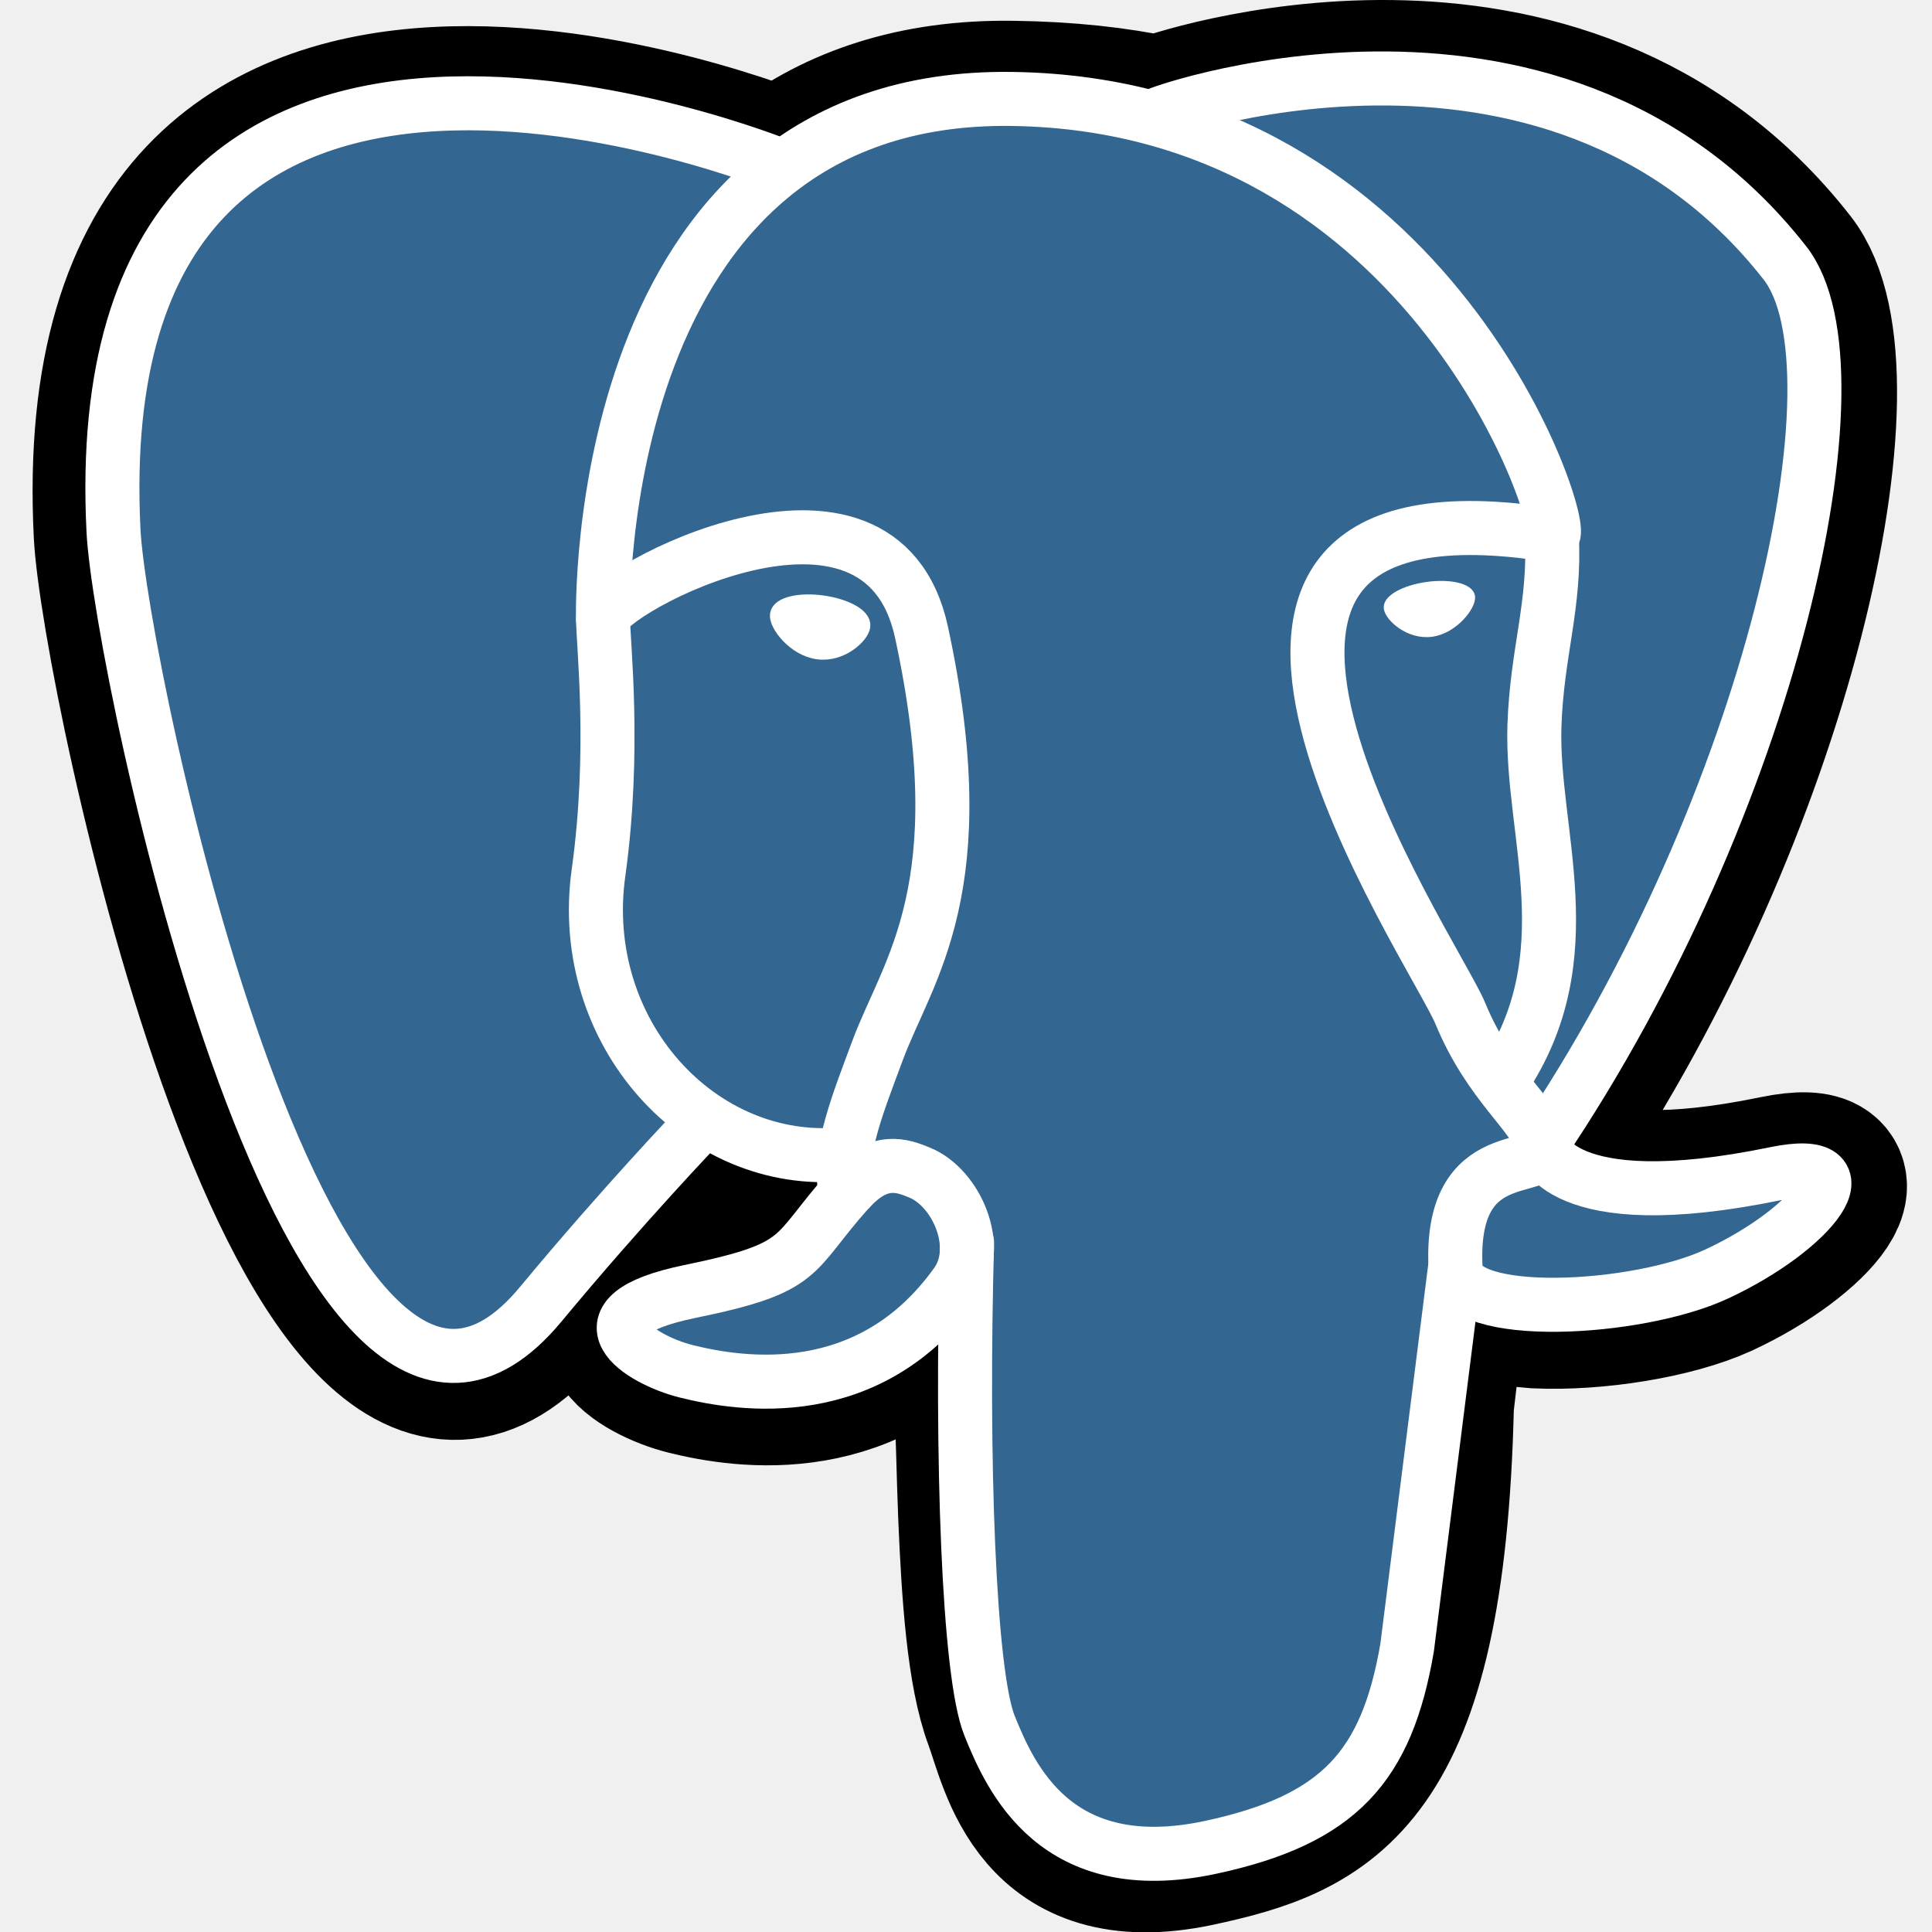
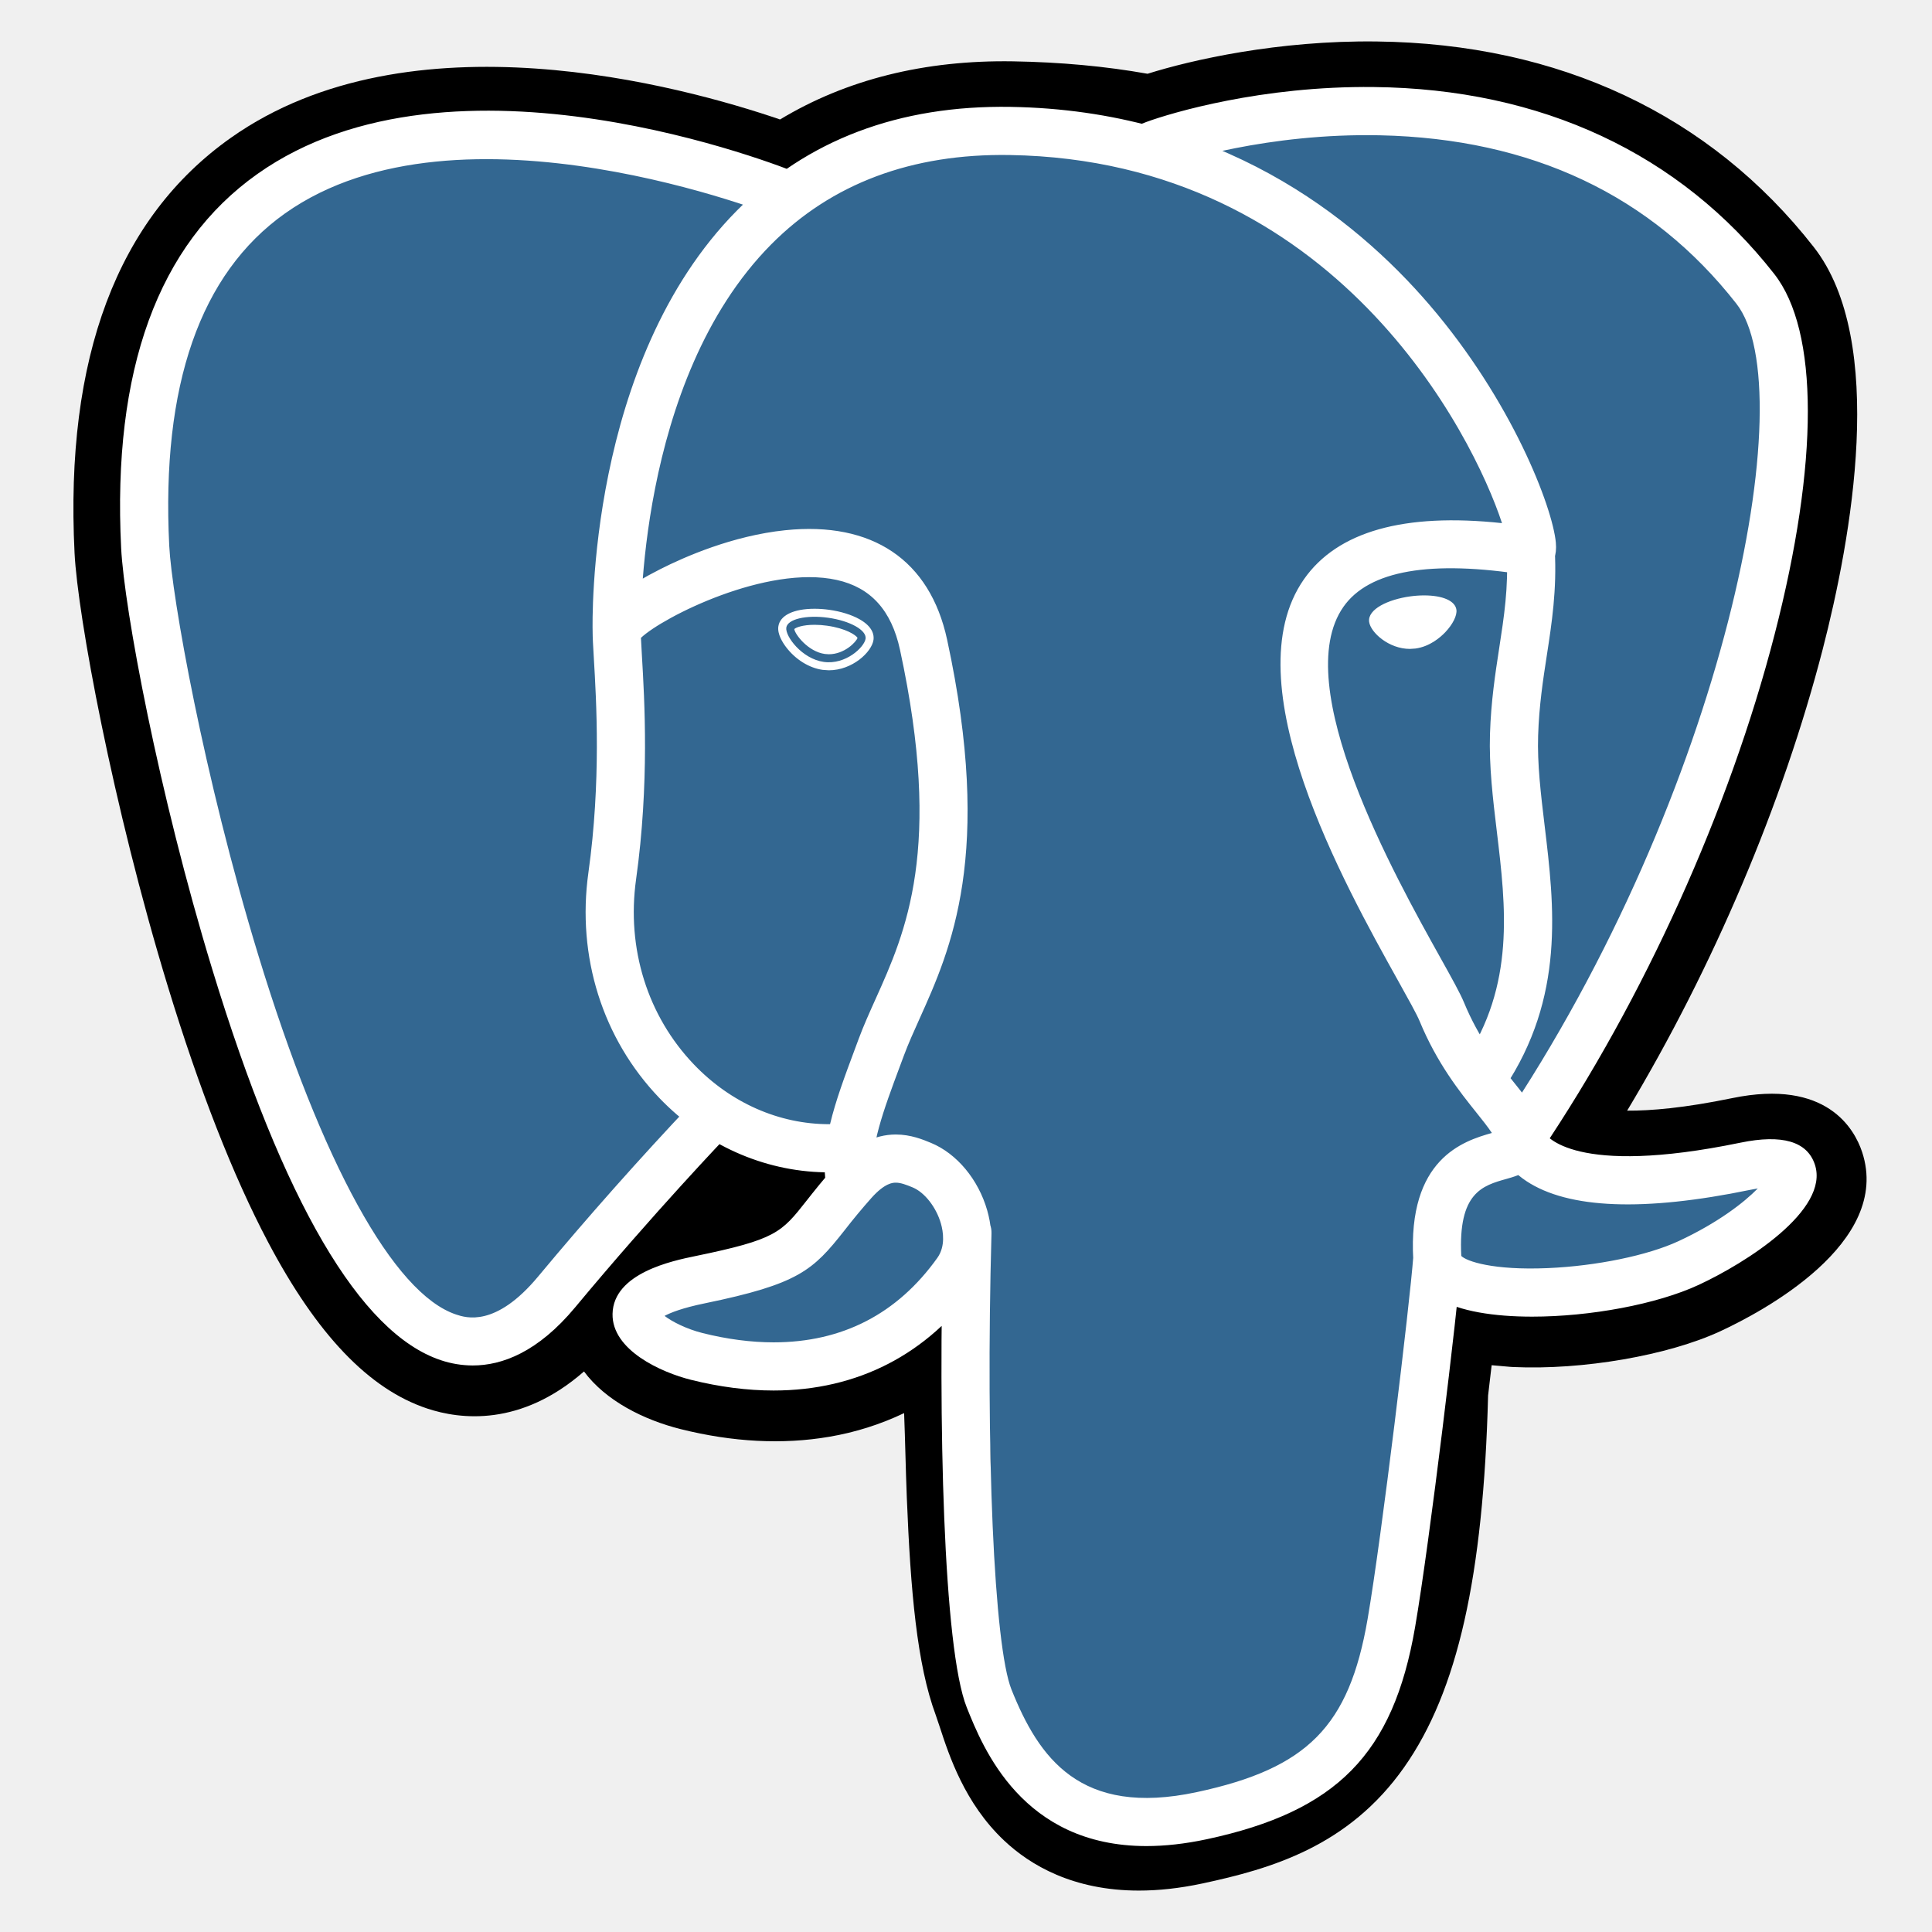
- <svg xmlns="http://www.w3.org/2000/svg" height="64" viewBox="0 0 25.6 25.6" width="64">
-   <style>.B{stroke-linecap:round}.C{stroke-linejoin:round}.D{stroke-linejoin:miter}.E{stroke-width:.716}</style>
-   <g fill="none" stroke="#fff">
-     <path d="M18.983 18.636c.163-1.357.114-1.555 1.124-1.336l.257.023c.777.035 1.793-.125 2.4-.402 1.285-.596 2.047-1.592.78-1.33-2.89.596-3.1-.383-3.1-.383 3.053-4.53 4.33-10.28 3.227-11.687-3.004-3.84-8.205-2.024-8.292-1.976l-.028.005c-.57-.12-1.2-.19-1.93-.2-1.308-.02-2.3.343-3.054.914 0 0-9.277-3.822-8.846 4.807.092 1.836 2.63 13.9 5.66 10.25C8.29 15.987 9.36 14.86 9.36 14.86c.53.353 1.167.533 1.834.468l.052-.044a2.01 2.01 0 0 0 .021.518c-.78.872-.55 1.025-2.11 1.346-1.578.325-.65.904-.046 1.056.734.184 2.432.444 3.58-1.162l-.046.183c.306.245.285 1.76.33 2.842s.116 2.093.337 2.688.48 2.13 2.53 1.7c1.713-.367 3.023-.896 3.143-5.81" fill="#000" stroke="#000" stroke-linecap="butt" stroke-width="2.149" class="D" />
-     <path d="M23.535 15.6c-2.89.596-3.1-.383-3.1-.383 3.053-4.53 4.33-10.28 3.228-11.687-3.004-3.84-8.205-2.023-8.292-1.976l-.028.005a10.31 10.31 0 0 0-1.929-.201c-1.308-.02-2.3.343-3.054.914 0 0-9.278-3.822-8.846 4.807.092 1.836 2.63 13.9 5.66 10.25C8.29 15.987 9.36 14.86 9.36 14.86c.53.353 1.167.533 1.834.468l.052-.044a2.02 2.02 0 0 0 .021.518c-.78.872-.55 1.025-2.11 1.346-1.578.325-.65.904-.046 1.056.734.184 2.432.444 3.58-1.162l-.046.183c.306.245.52 1.593.484 2.815s-.06 2.06.18 2.716.48 2.13 2.53 1.7c1.713-.367 2.6-1.32 2.725-2.906.088-1.128.286-.962.3-1.97l.16-.478c.183-1.53.03-2.023 1.085-1.793l.257.023c.777.035 1.794-.125 2.39-.402 1.285-.596 2.047-1.592.78-1.33z" fill="#336791" stroke="none" />
-     <g class="E">
-       <g class="B">
-         <path d="M12.814 16.467c-.08 2.846.02 5.712.298 6.4s.875 2.05 2.926 1.612c1.713-.367 2.337-1.078 2.607-2.647l.633-5.017M10.356 2.2S1.072-1.596 1.504 7.033c.092 1.836 2.63 13.9 5.66 10.25C8.27 15.95 9.27 14.907 9.27 14.907m6.1-13.4c-.32.1 5.164-2.005 8.282 1.978 1.1 1.407-.175 7.157-3.228 11.687" class="C" />
-         <path d="M20.425 15.17s.2.98 3.1.382c1.267-.262.504.734-.78 1.33-1.054.49-3.418.615-3.457-.06-.1-1.745 1.244-1.215 1.147-1.652-.088-.394-.69-.78-1.086-1.744-.347-.84-4.76-7.29 1.224-6.333.22-.045-1.56-5.7-7.16-5.782S7.99 8.196 7.99 8.196" stroke-linejoin="bevel" />
-       </g>
-       <g class="C">
-         <path d="M11.247 15.768c-.78.872-.55 1.025-2.11 1.346-1.578.325-.65.904-.046 1.056.734.184 2.432.444 3.58-1.163.35-.49-.002-1.27-.482-1.468-.232-.096-.542-.216-.94.23z" />
-         <path d="M11.196 15.753c-.08-.513.168-1.122.433-1.836.398-1.07 1.316-2.14.582-5.537-.547-2.53-4.22-.527-4.22-.184s.166 1.74-.06 3.365c-.297 2.122 1.35 3.916 3.246 3.733" class="B" />
-       </g>
-     </g>
-     <g fill="#fff" class="D">
-       <path d="M10.322 8.145c-.017.117.215.43.516.472s.558-.202.575-.32-.215-.246-.516-.288-.56.02-.575.136z" stroke-width=".239" />
-       <path d="M19.486 7.906c.016.117-.215.43-.516.472s-.56-.202-.575-.32.215-.246.516-.288.56.02.575.136z" stroke-width=".119" />
-     </g>
-     <path d="M20.562 7.095c.05.92-.198 1.545-.23 2.524-.046 1.422.678 3.05-.413 4.68" class="B C E" />
-   </g>
+ <svg xmlns="http://www.w3.org/2000/svg" viewBox="0 0 128 128">
+   <path d="M93.809 92.112c.785-6.533.55-7.492 5.416-6.433l1.235.108c3.742.17 8.637-.602 11.513-1.938 6.191-2.873 9.861-7.668 3.758-6.409-13.924 2.873-14.881-1.842-14.881-1.842 14.703-21.815 20.849-49.508 15.543-56.287-14.47-18.489-39.517-9.746-39.936-9.52l-.134.025c-2.751-.571-5.83-.912-9.289-.968-6.301-.104-11.082 1.652-14.709 4.402 0 0-44.683-18.409-42.604 23.151.442 8.841 12.672 66.898 27.26 49.362 5.332-6.412 10.484-11.834 10.484-11.834 2.558 1.699 5.622 2.567 8.834 2.255l.249-.212c-.078.796-.044 1.575.099 2.497-3.757 4.199-2.653 4.936-10.166 6.482-7.602 1.566-3.136 4.355-.221 5.084 3.535.884 11.712 2.136 17.238-5.598l-.22.882c1.474 1.18 1.375 8.477 1.583 13.69.209 5.214.558 10.079 1.621 12.948 1.063 2.868 2.317 10.256 12.191 8.14 8.252-1.764 14.561-4.309 15.136-27.985" />
+   <path d="M75.458 125.256c-4.367 0-7.211-1.689-8.938-3.32-2.607-2.46-3.641-5.629-4.259-7.522l-.267-.79c-1.244-3.358-1.666-8.193-1.916-14.419-.038-.935-.064-1.898-.093-2.919-.021-.747-.047-1.684-.085-2.664a18.8 18.8 0 01-4.962 1.568c-3.079.526-6.389.356-9.84-.507-2.435-.609-4.965-1.871-6.407-3.82-4.203 3.681-8.212 3.182-10.396 2.453-3.853-1.285-7.301-4.896-10.542-11.037-2.309-4.375-4.542-10.075-6.638-16.943-3.65-11.96-5.969-24.557-6.175-28.693C4.292 23.698 7.777 14.44 15.296 9.129 27.157.751 45.128 5.678 51.68 7.915c4.402-2.653 9.581-3.944 15.433-3.851 3.143.051 6.136.327 8.916.823 2.9-.912 8.628-2.221 15.185-2.139 12.081.144 22.092 4.852 28.949 13.615 4.894 6.252 2.474 19.381.597 26.651-2.642 10.226-7.271 21.102-12.957 30.57 1.544.011 3.781-.174 6.961-.831 6.274-1.295 8.109 2.069 8.607 3.575 1.995 6.042-6.677 10.608-9.382 11.864-3.466 1.609-9.117 2.589-13.745 2.377l-.202-.013-1.216-.107-.12 1.014-.116.991c-.311 11.999-2.025 19.598-5.552 24.619-3.697 5.264-8.835 6.739-13.361 7.709-1.544.33-2.947.474-4.219.474zm-9.19-43.671c2.819 2.256 3.066 6.501 3.287 14.434.028.99.054 1.927.089 2.802.106 2.65.355 8.855 1.327 11.477.137.371.26.747.39 1.146 1.083 3.316 1.626 4.979 6.309 3.978 3.931-.843 5.952-1.599 7.534-3.851 2.299-3.274 3.585-9.86 3.821-19.575l4.783.116-4.75-.57.14-1.186c.455-3.91.783-6.734 3.396-8.602 2.097-1.498 4.486-1.353 6.389-1.01-2.091-1.58-2.669-3.433-2.823-4.193l-.399-1.965 1.121-1.663c6.457-9.58 11.781-21.354 14.609-32.304 2.906-11.251 2.02-17.226 1.134-18.356-11.729-14.987-32.068-8.799-34.192-8.097l-.359.194-1.8.335-.922-.191c-2.542-.528-5.366-.82-8.393-.869-4.756-.08-8.593 1.044-11.739 3.431l-2.183 1.655-2.533-1.043c-5.412-2.213-21.308-6.662-29.696-.721-4.656 3.298-6.777 9.76-6.305 19.207.156 3.119 2.275 14.926 5.771 26.377 4.831 15.825 9.221 21.082 11.054 21.693.32.108 1.15-.537 1.976-1.529a270.708 270.708 0 0110.694-12.07l2.77-2.915 3.349 2.225c1.35.897 2.839 1.406 4.368 1.502l7.987-6.812-1.157 11.808c-.026.265-.039.626.065 1.296l.348 2.238-1.51 1.688-.174.196 4.388 2.025 1.836-2.301z" />
+   <path fill="#336791" d="M115.731 77.44c-13.925 2.873-14.882-1.842-14.882-1.842 14.703-21.816 20.849-49.51 15.545-56.287C101.924.823 76.875 9.566 76.457 9.793l-.135.024c-2.751-.571-5.83-.911-9.291-.967-6.301-.103-11.08 1.652-14.707 4.402 0 0-44.684-18.408-42.606 23.151.442 8.842 12.672 66.899 27.26 49.363 5.332-6.412 10.483-11.834 10.483-11.834 2.559 1.699 5.622 2.567 8.833 2.255l.25-.212c-.078.796-.042 1.575.1 2.497-3.758 4.199-2.654 4.936-10.167 6.482-7.602 1.566-3.136 4.355-.22 5.084 3.534.884 11.712 2.136 17.237-5.598l-.221.882c1.473 1.18 2.507 7.672 2.334 13.557-.174 5.885-.29 9.926.871 13.082 1.16 3.156 2.316 10.256 12.192 8.14 8.252-1.768 12.528-6.351 13.124-13.995.422-5.435 1.377-4.631 1.438-9.49l.767-2.3c.884-7.367.14-9.743 5.225-8.638l1.235.108c3.742.17 8.639-.602 11.514-1.938 6.19-2.871 9.861-7.667 3.758-6.408z" />
+   <path fill="#fff" d="M75.957 122.307c-8.232 0-10.84-6.519-11.907-9.185-1.562-3.907-1.899-19.069-1.551-31.503a1.59 1.59 0 011.64-1.55 1.594 1.594 0 011.55 1.639c-.401 14.341.168 27.337 1.324 30.229 1.804 4.509 4.54 8.453 12.275 6.796 7.343-1.575 10.093-4.359 11.318-11.46.94-5.449 2.799-20.951 3.028-24.01a1.593 1.593 0 011.71-1.472 1.597 1.597 0 011.472 1.71c-.239 3.185-2.089 18.657-3.065 24.315-1.446 8.387-5.185 12.191-13.794 14.037-1.463.313-2.792.453-4 .454zM31.321 90.466a6.71 6.71 0 01-2.116-.35c-5.347-1.784-10.44-10.492-15.138-25.885-3.576-11.717-5.842-23.947-6.041-27.922-.589-11.784 2.445-20.121 9.02-24.778 13.007-9.216 34.888-.44 35.813-.062a1.596 1.596 0 01-1.207 2.955c-.211-.086-21.193-8.492-32.768-.285-5.622 3.986-8.203 11.392-7.672 22.011.167 3.349 2.284 15.285 5.906 27.149 4.194 13.742 8.967 22.413 13.096 23.79.648.216 2.62.873 5.439-2.517A245.272 245.272 0 0145.88 73.046a1.596 1.596 0 012.304 2.208c-.048.05-4.847 5.067-10.077 11.359-2.477 2.979-4.851 3.853-6.786 3.853zm69.429-13.445a1.596 1.596 0 01-1.322-2.487c14.863-22.055 20.08-48.704 15.612-54.414-5.624-7.186-13.565-10.939-23.604-11.156-7.433-.16-13.341 1.738-14.307 2.069l-.243.099c-.971.305-1.716-.227-1.997-.849a1.6 1.6 0 01.631-2.025c.046-.027.192-.089.429-.176l-.021.006.021-.007c1.641-.601 7.639-2.4 15.068-2.315 11.108.118 20.284 4.401 26.534 12.388 2.957 3.779 2.964 12.485.019 23.887-3.002 11.625-8.651 24.118-15.497 34.277-.306.457-.81.703-1.323.703zm.76 10.21c-2.538 0-4.813-.358-6.175-1.174-1.4-.839-1.667-1.979-1.702-2.584-.382-6.71 3.32-7.878 5.208-8.411-.263-.398-.637-.866-1.024-1.349-1.101-1.376-2.609-3.26-3.771-6.078-.182-.44-.752-1.463-1.412-2.648-3.579-6.418-11.026-19.773-6.242-26.612 2.214-3.165 6.623-4.411 13.119-3.716C97.6 28.837 88.5 10.625 66.907 10.271c-6.494-.108-11.82 1.889-15.822 5.93-8.96 9.049-8.636 25.422-8.631 25.586a1.595 1.595 0 11-3.19.084c-.02-.727-.354-17.909 9.554-27.916C53.455 9.272 59.559 6.96 66.96 7.081c13.814.227 22.706 7.25 27.732 13.101 5.479 6.377 8.165 13.411 8.386 15.759.165 1.746-1.088 2.095-1.341 2.147l-.576.013c-6.375-1.021-10.465-.312-12.156 2.104-3.639 5.201 3.406 17.834 6.414 23.229.768 1.376 1.322 2.371 1.576 2.985.988 2.396 2.277 4.006 3.312 5.3.911 1.138 1.7 2.125 1.982 3.283.131.23 1.99 2.98 13.021.703 2.765-.57 4.423-.083 4.93 1.45.997 3.015-4.597 6.532-7.694 7.97-2.775 1.29-7.204 2.106-11.036 2.106zm-4.696-4.021c.35.353 2.101.962 5.727.806 3.224-.138 6.624-.839 8.664-1.786 2.609-1.212 4.351-2.567 5.253-3.492l-.5.092c-7.053 1.456-12.042 1.262-14.828-.577a6.162 6.162 0 01-.54-.401c-.302.119-.581.197-.78.253-1.58.443-3.214.902-2.996 5.105zm-45.562 8.915c-1.752 0-3.596-.239-5.479-.71-1.951-.488-5.24-1.957-5.19-4.37.057-2.707 3.994-3.519 5.476-3.824 5.354-1.103 5.703-1.545 7.376-3.67.488-.619 1.095-1.39 1.923-2.314 1.229-1.376 2.572-2.073 3.992-2.073.989 0 1.8.335 2.336.558 1.708.708 3.133 2.42 3.719 4.467.529 1.847.276 3.625-.71 5.006-3.237 4.533-7.886 6.93-13.443 6.93zm-7.222-4.943c.481.372 1.445.869 2.518 1.137 1.631.408 3.213.615 4.705.615 4.546 0 8.196-1.882 10.847-5.594.553-.774.387-1.757.239-2.274-.31-1.083-1.08-2.068-1.873-2.397-.43-.178-.787-.314-1.115-.314-.176 0-.712 0-1.614 1.009a41.146 41.146 0 00-1.794 2.162c-2.084 2.646-3.039 3.544-9.239 4.821-1.513.31-2.289.626-2.674.835zm12.269-7.36a1.596 1.596 0 01-1.575-1.354 8.218 8.218 0 01-.08-.799c-4.064-.076-7.985-1.82-10.962-4.926-3.764-3.927-5.477-9.368-4.699-14.927.845-6.037.529-11.366.359-14.229-.047-.796-.081-1.371-.079-1.769.003-.505.013-1.844 4.489-4.113 1.592-.807 4.784-2.215 8.271-2.576 5.777-.597 9.585 1.976 10.725 7.246 3.077 14.228.244 20.521-1.825 25.117-.385.856-.749 1.664-1.04 2.447l-.257.69c-1.093 2.931-2.038 5.463-1.748 7.354a1.595 1.595 0 01-1.335 1.819l-.244.02zM42.464 42.26l.062 1.139c.176 2.974.504 8.508-.384 14.86-.641 4.585.759 9.06 3.843 12.276 2.437 2.542 5.644 3.945 8.94 3.945h.068c.369-1.555.982-3.197 1.642-4.966l.255-.686c.329-.884.714-1.74 1.122-2.646 1.991-4.424 4.47-9.931 1.615-23.132-.565-2.615-1.936-4.128-4.189-4.627-4.628-1.022-11.525 2.459-12.974 3.837zm9.63-.677c-.08.564 1.033 2.07 2.485 2.271 1.449.203 2.689-.975 2.768-1.539.079-.564-1.033-1.186-2.485-1.388-1.451-.202-2.691.092-2.768.656zm2.818 2.826l-.407-.028c-.9-.125-1.81-.692-2.433-1.518-.219-.29-.576-.852-.505-1.354.101-.736.999-1.177 2.4-1.177.313 0 .639.023.967.069.766.106 1.477.327 2.002.62.91.508.977 1.075.936 1.368-.112.813-1.405 2.02-2.96 2.02zm-2.289-2.732c.045.348.907 1.496 2.029 1.651l.261.018c1.036 0 1.81-.815 1.901-1.082-.096-.182-.762-.634-2.025-.81a5.823 5.823 0 00-.821-.059c-.812 0-1.243.183-1.345.282zm43.605-1.245c.079.564-1.033 2.07-2.484 2.272-1.45.202-2.691-.975-2.771-1.539-.076-.564 1.036-1.187 2.486-1.388 1.45-.203 2.689.092 2.769.655zm-2.819 2.56c-1.396 0-2.601-1.086-2.7-1.791-.115-.846 1.278-1.489 2.712-1.688.316-.044.629-.066.93-.066 1.238 0 2.058.363 2.14.949.053.379-.238.964-.739 1.492-.331.347-1.026.948-1.973 1.079l-.37.025zm.943-3.013c-.276 0-.564.021-.856.061-1.441.201-2.301.779-2.259 1.089.048.341.968 1.332 2.173 1.332l.297-.021c.787-.109 1.378-.623 1.66-.919.443-.465.619-.903.598-1.052-.028-.198-.56-.49-1.613-.49zm3.965 32.843a1.594 1.594 0 01-1.324-2.483c3.398-5.075 2.776-10.25 2.175-15.255-.257-2.132-.521-4.337-.453-6.453.07-2.177.347-3.973.614-5.71.317-2.058.617-4.002.493-6.31a1.595 1.595 0 113.186-.172c.142 2.638-.197 4.838-.525 6.967-.253 1.643-.515 3.342-.578 5.327-.061 1.874.178 3.864.431 5.97.64 5.322 1.365 11.354-2.691 17.411a1.596 1.596 0 01-1.328.708z" />
</svg>
